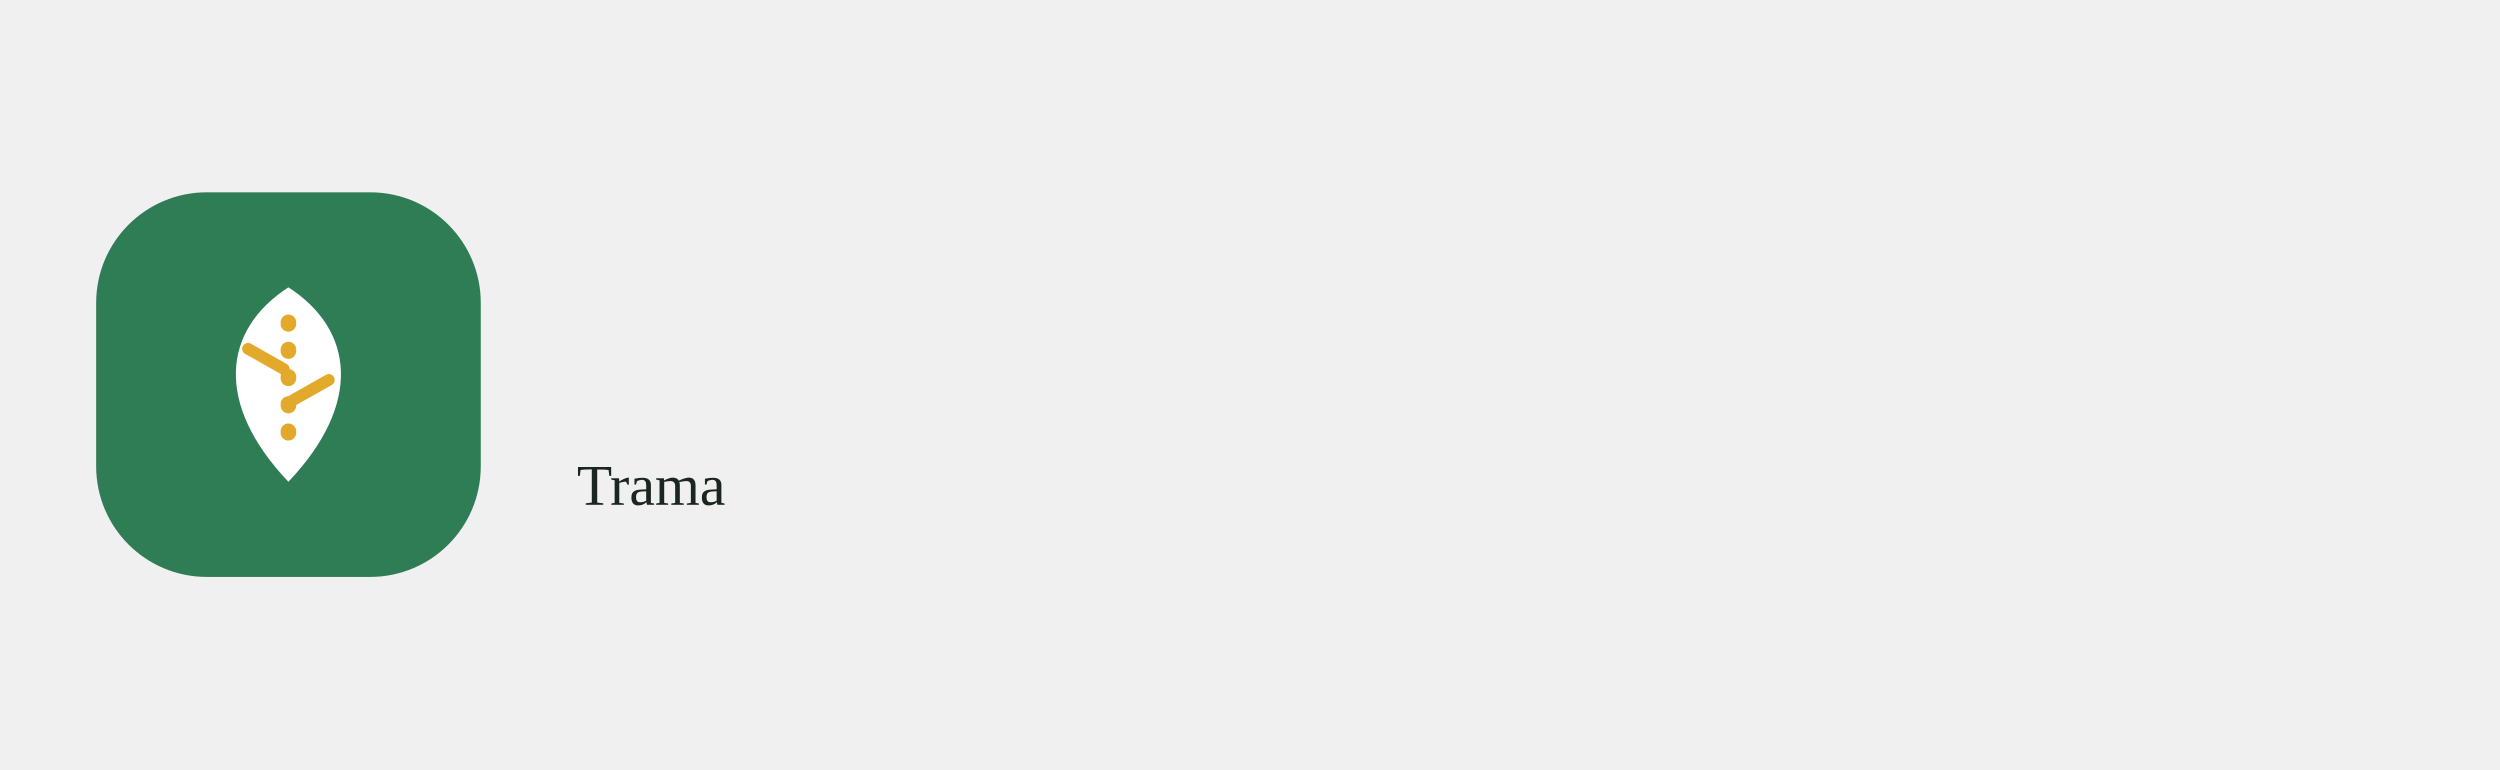
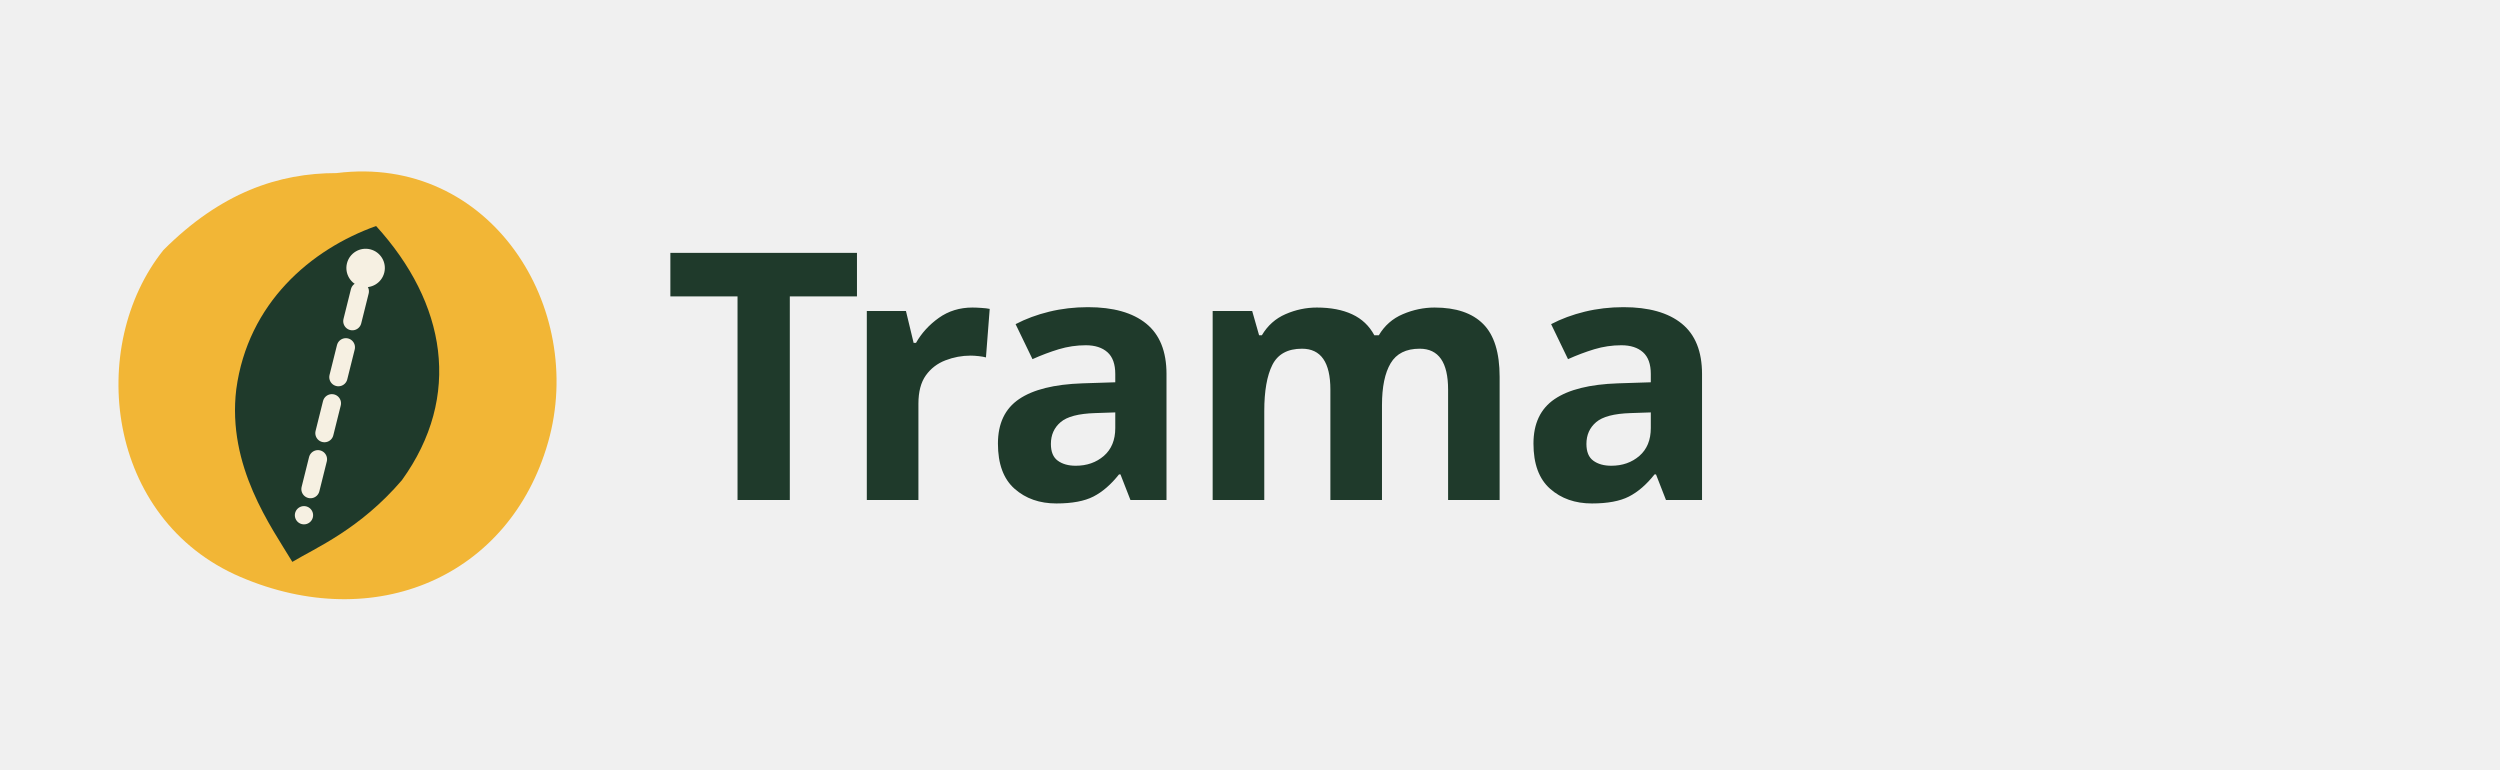
<svg xmlns="http://www.w3.org/2000/svg" width="520" height="160" viewBox="0 0 520 160" fill="none">
-   <defs>
-     
-   </defs>
-   <rect x="20" y="40" width="80" height="80" rx="23" fill="#2E7D54" />
-   <g transform="translate(34.1 54.1) scale(1.618)">
-     <path d="M16 3.5 C 24.5 9, 25.5 18.5, 16 28.5 C 6.5 18.5, 7.5 9, 16 3.5 Z" fill="#ffffff" />
-     <path d="M16 8 L16 24.5" stroke="#E3A92B" stroke-width="2" stroke-linecap="round" stroke-dasharray="0.2 3.3" />
-     <path d="M15.4 14 L10.8 11.4 M16.6 18 L21.2 15.4" stroke="#E3A92B" stroke-width="1.5" stroke-linecap="round" />
+   <g transform="translate(70 80) scale(2)">
+     <path d="M0,-22 C16,-24 26,-8 22,6 C18,20 4,26 -10,20 C-24,14 -26,-4 -18,-14 C-12,-20 -6,-22 0,-22Z" fill="#F2B636" />
+     <g transform="rotate(14)">
+       <path d="M0,-17 C9,-11 13,-2 9,8 C6,14 2,17 0,19 C-3,16 -9,11 -10,3 C-11,-6 -6,-13 0,-17Z" fill="#1F3A2B" />
+       <path d="M0,-10 L0,14" stroke="#F6F0E2" stroke-width="1.9" stroke-linecap="round" stroke-dasharray="3.2 2.8" fill="none" />
+       <circle cx="0" cy="-12.5" r="2" fill="#F6F0E2" />
+     </g>
  </g>
-   <text x="120" y="105" class="wm" fill="#1C2620">Trama</text>
+   <text x="138" y="104" font-family="'Bricolage Grotesque', sans-serif" font-weight="700" font-size="72" letter-spacing="-1.4" fill="#1F3A2B">Trama</text>
</svg>
